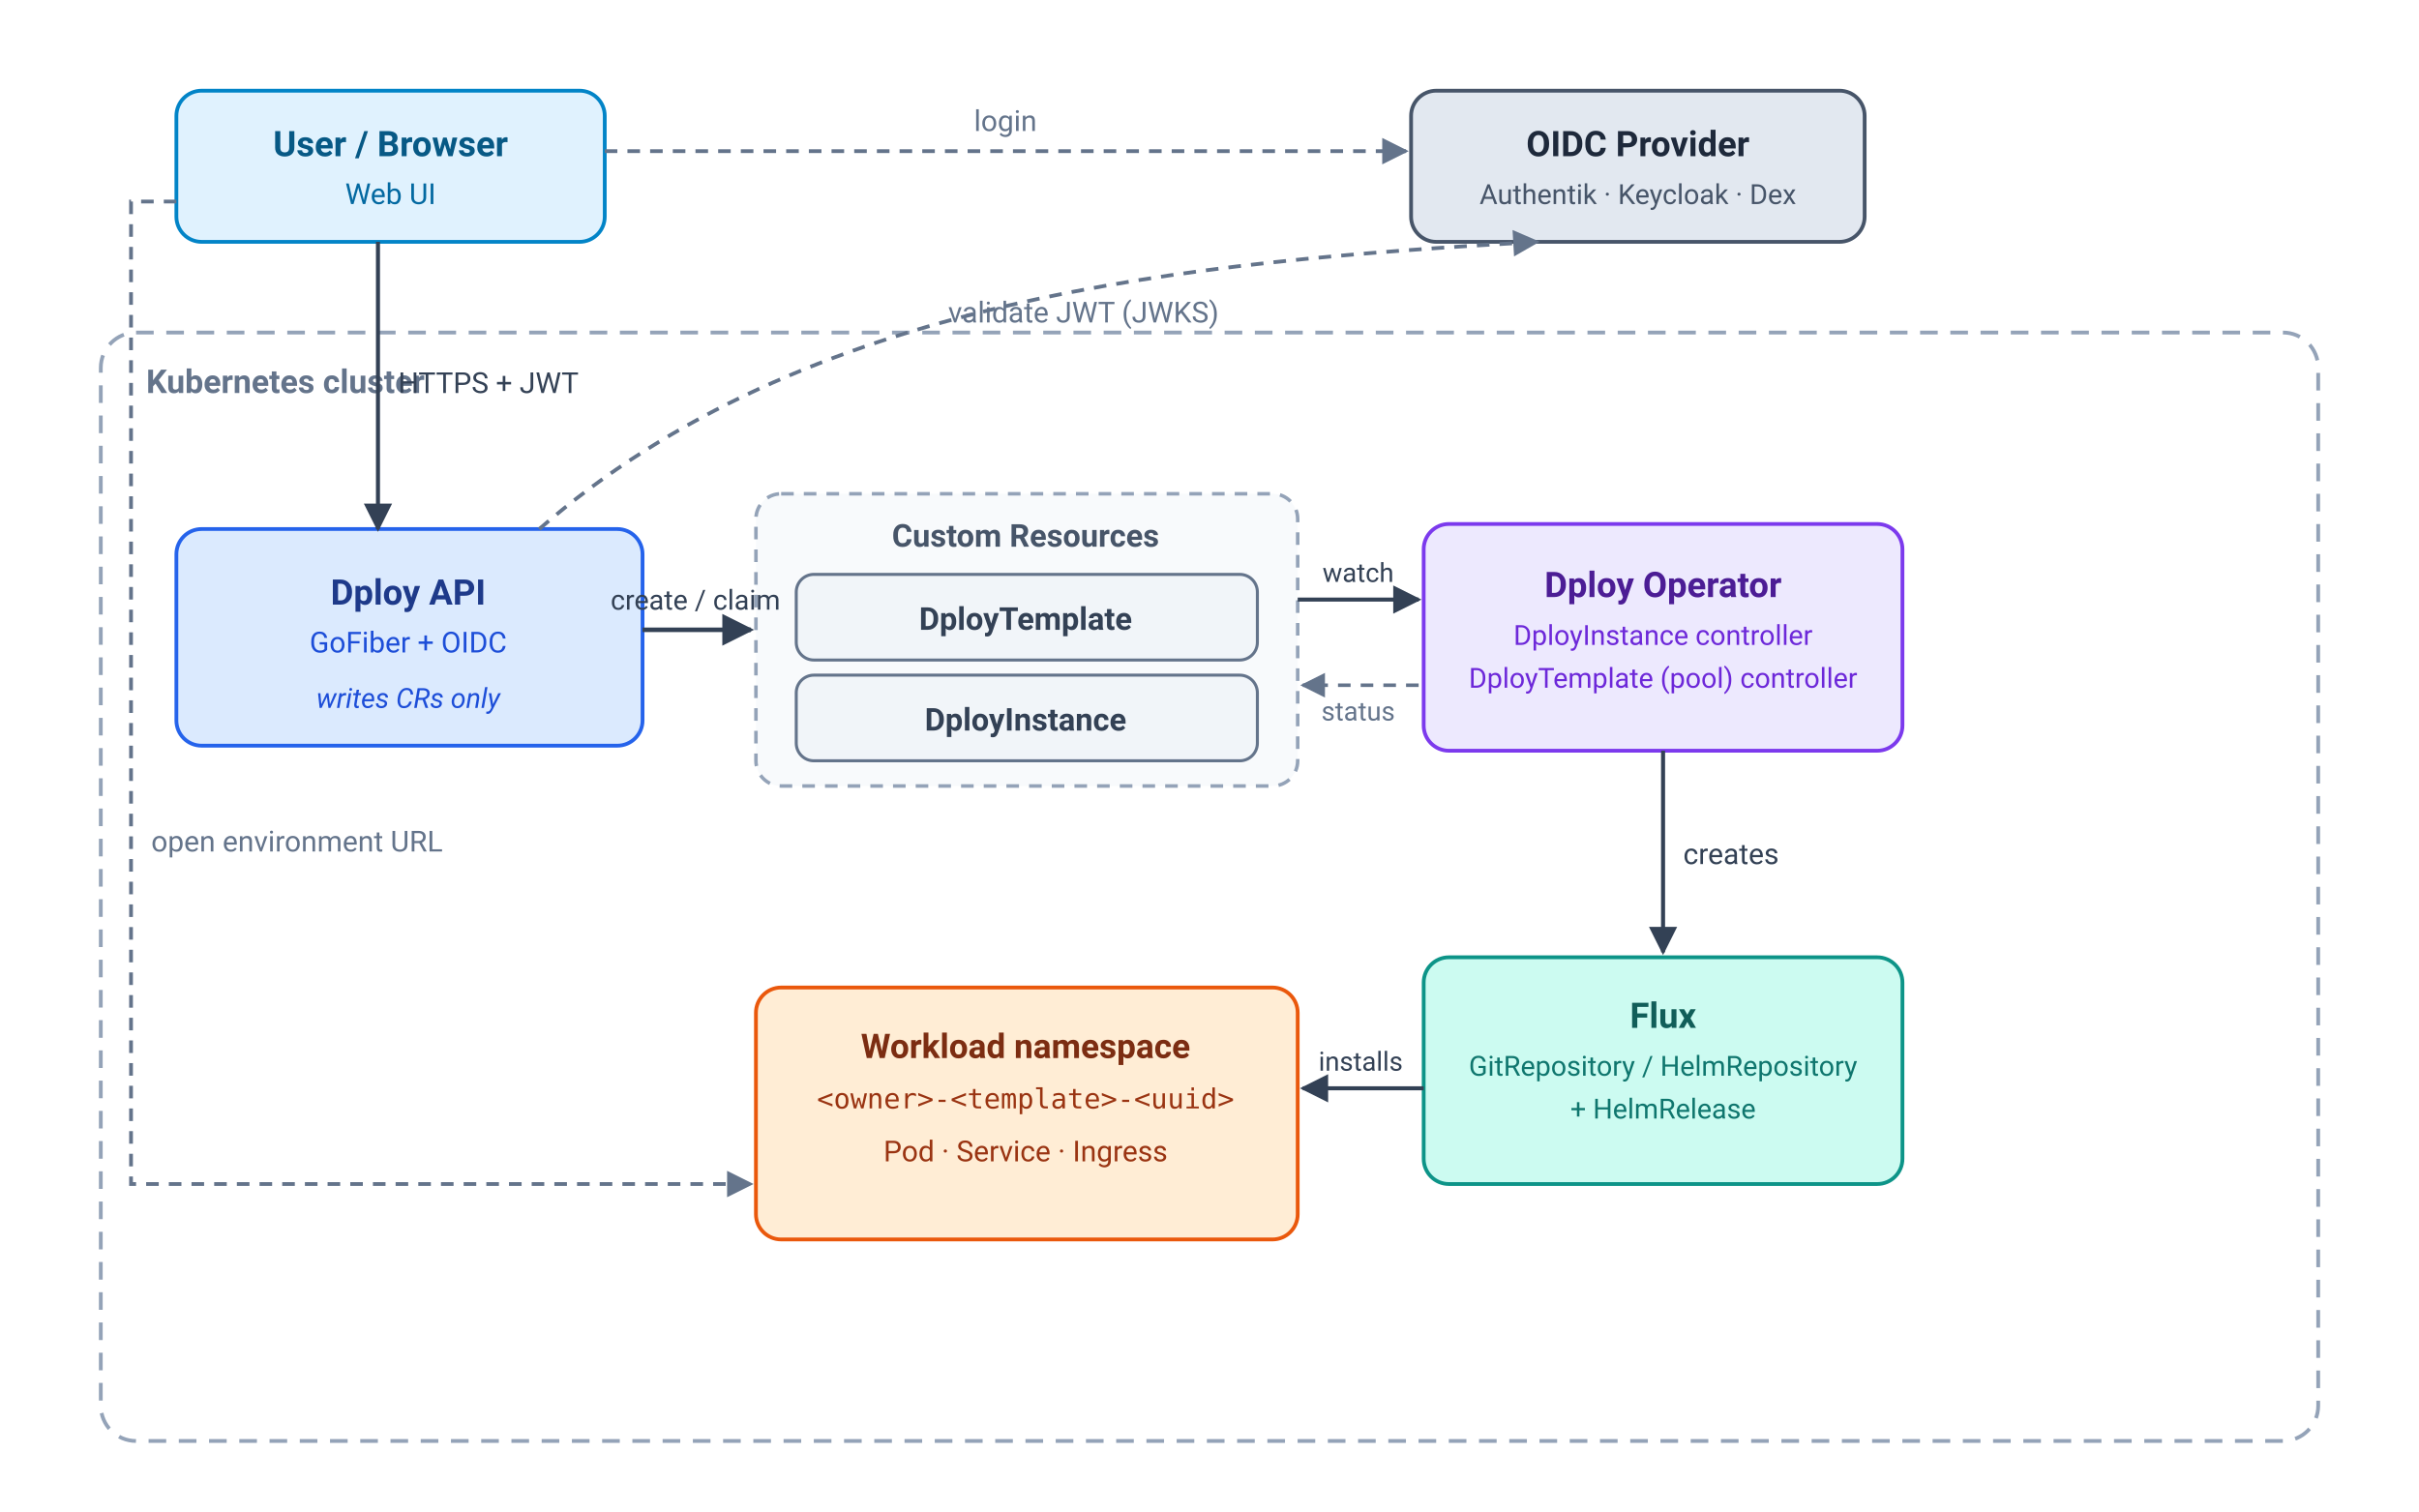
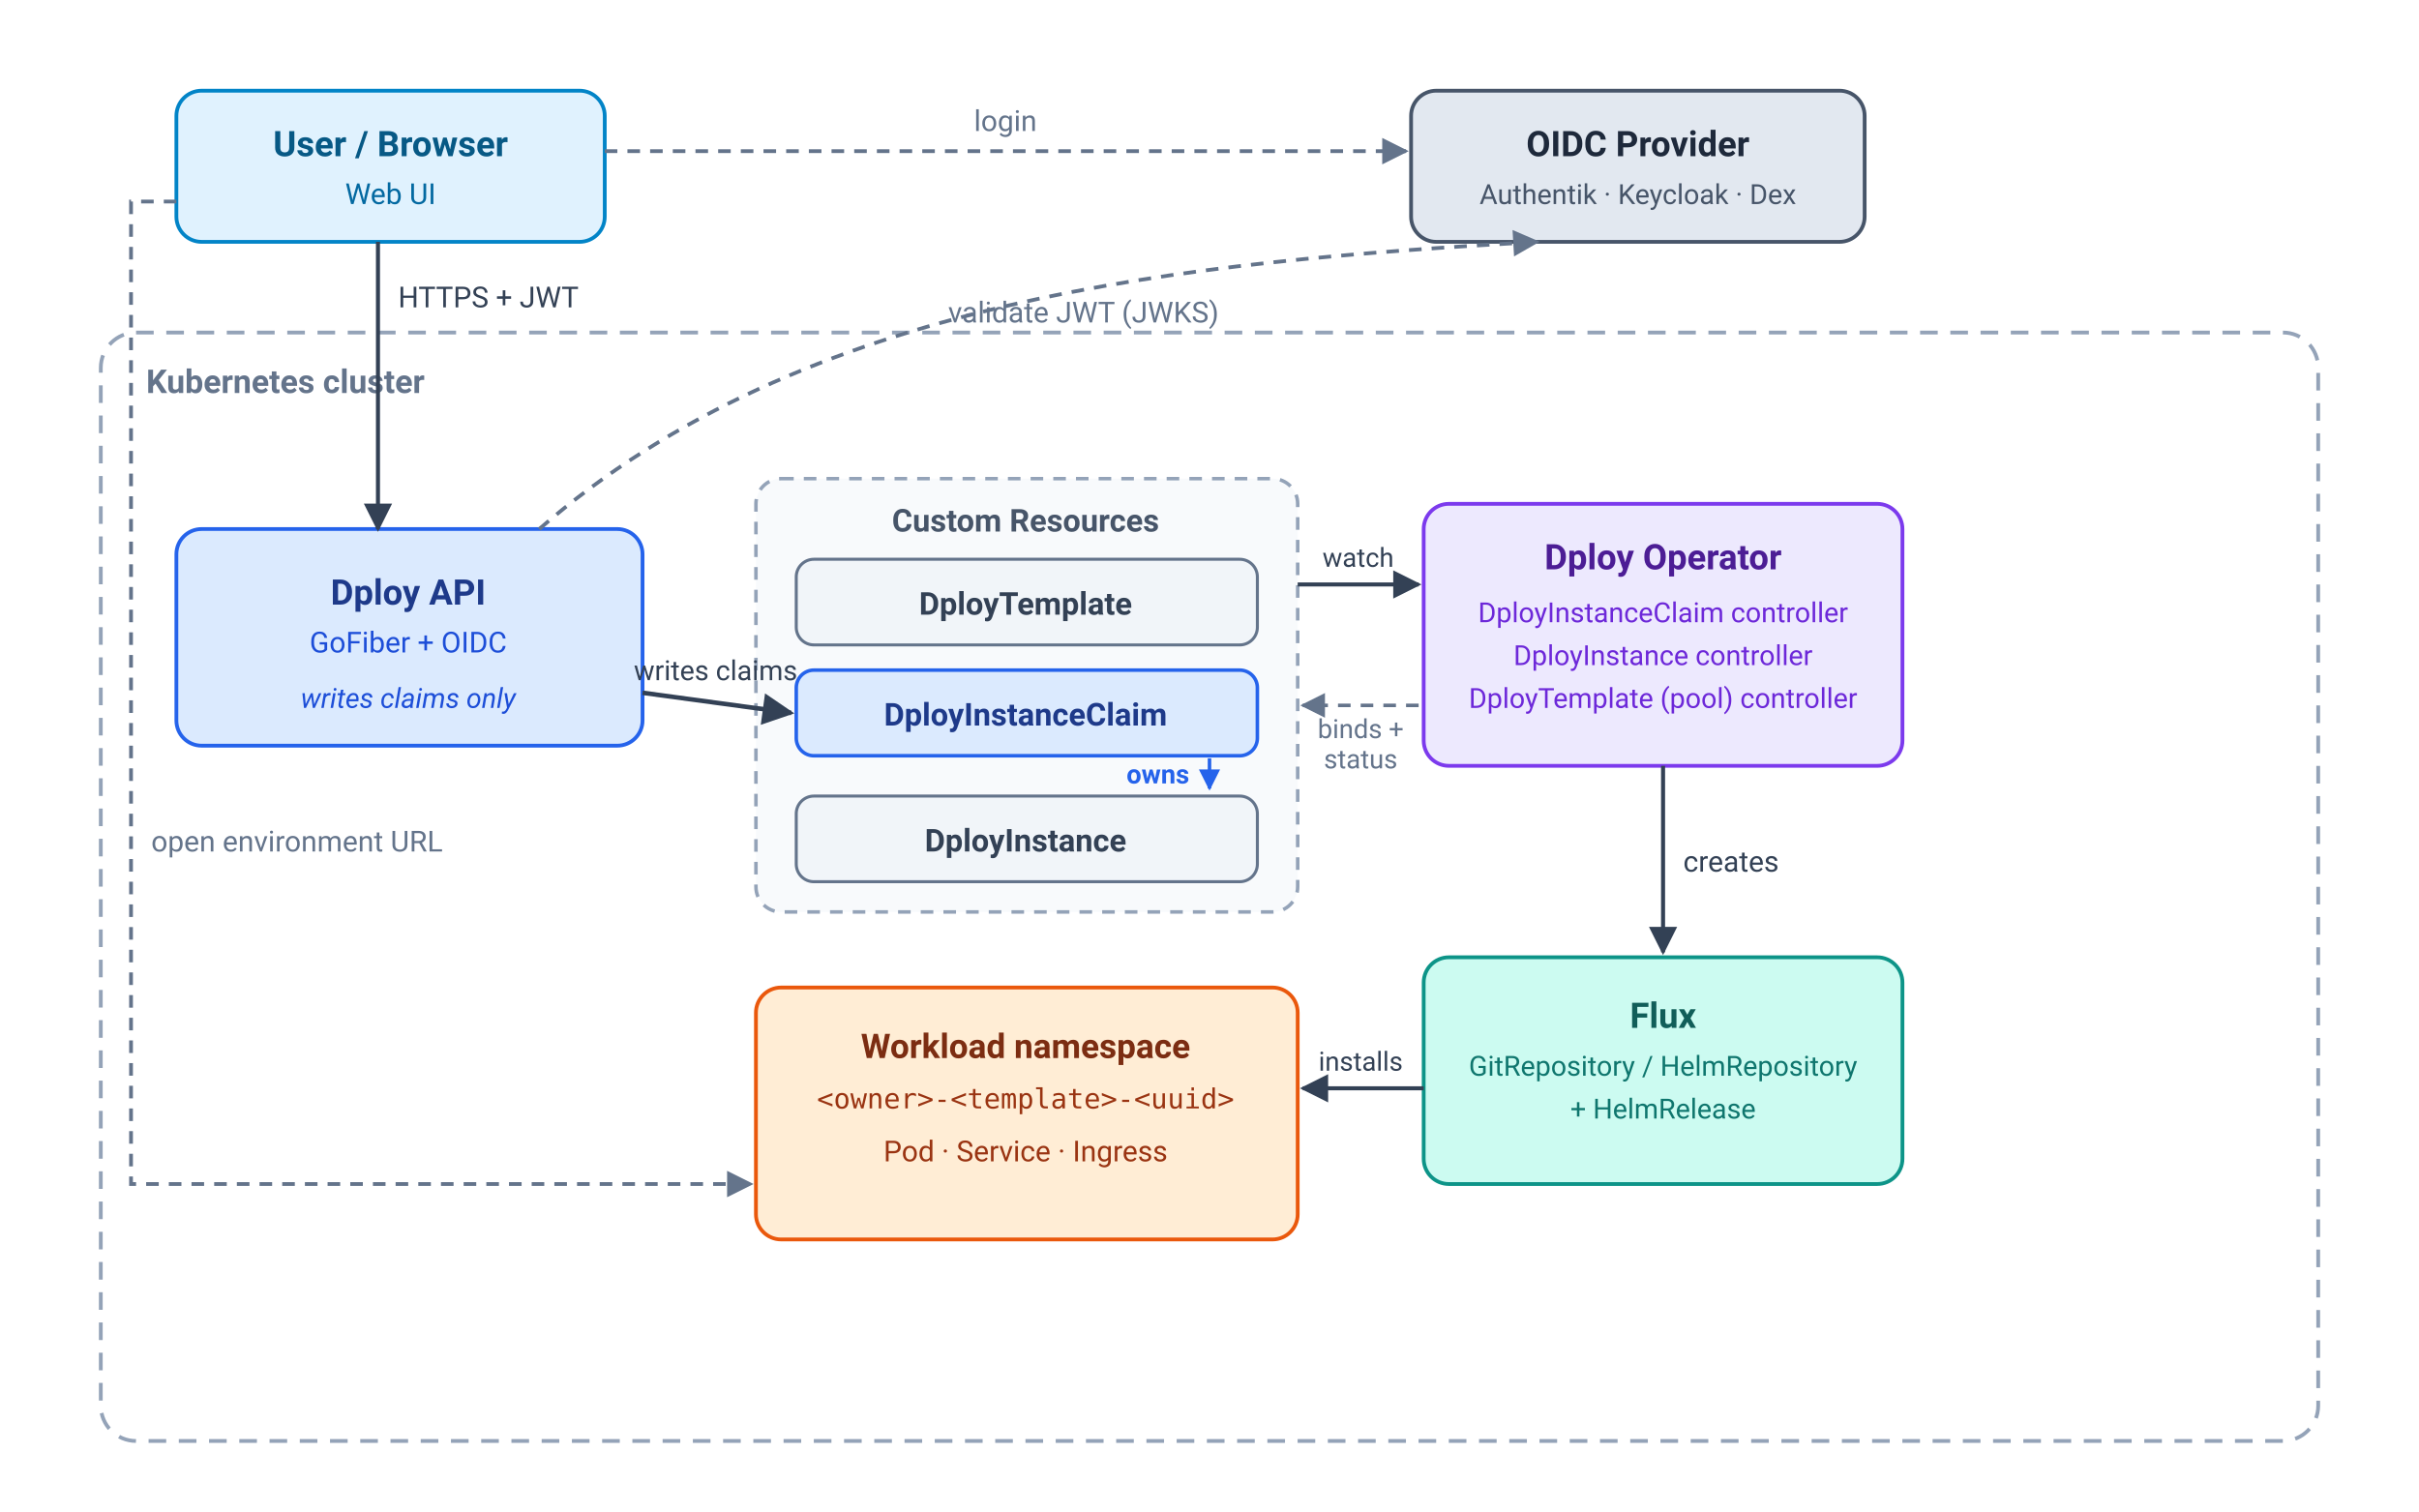
- <svg xmlns="http://www.w3.org/2000/svg" content="&lt;mxfile host=&quot;app.diagrams.net&quot; type=&quot;device&quot;&gt;   &lt;diagram name=&quot;Dploy architecture&quot; id=&quot;dploy-arch&quot;&gt;     &lt;mxGraphModel dx=&quot;960&quot; dy=&quot;600&quot; grid=&quot;1&quot; gridSize=&quot;10&quot; guides=&quot;1&quot; tooltips=&quot;1&quot; connect=&quot;1&quot; arrows=&quot;1&quot; fold=&quot;1&quot; page=&quot;1&quot; pageScale=&quot;1&quot; pageWidth=&quot;960&quot; pageHeight=&quot;600&quot; math=&quot;0&quot; shadow=&quot;0&quot;&gt;       &lt;root&gt;         &lt;mxCell id=&quot;0&quot; /&gt;         &lt;mxCell id=&quot;1&quot; parent=&quot;0&quot; /&gt;          &lt;mxCell id=&quot;cluster&quot; value=&quot;Kubernetes cluster&quot; style=&quot;rounded=1;dashed=1;fillColor=none;strokeColor=#94a3b8;align=left;verticalAlign=top;spacingLeft=12;spacingTop=8;fontColor=#64748b;fontSize=12;fontStyle=1&quot; vertex=&quot;1&quot; parent=&quot;1&quot;&gt;           &lt;mxGeometry x=&quot;40&quot; y=&quot;132&quot; width=&quot;880&quot; height=&quot;440&quot; as=&quot;geometry&quot; /&gt;         &lt;/mxCell&gt;          &lt;mxCell id=&quot;browser&quot; value=&quot;User / Browser&amp;#10;Web UI&quot; style=&quot;rounded=1;whiteSpace=wrap;html=1;fillColor=#e0f2fe;strokeColor=#0284c7;fontColor=#075985;fontSize=13&quot; vertex=&quot;1&quot; parent=&quot;1&quot;&gt;           &lt;mxGeometry x=&quot;70&quot; y=&quot;36&quot; width=&quot;170&quot; height=&quot;60&quot; as=&quot;geometry&quot; /&gt;         &lt;/mxCell&gt;         &lt;mxCell id=&quot;oidc&quot; value=&quot;OIDC Provider&amp;#10;Authentik · Keycloak · Dex&quot; style=&quot;rounded=1;whiteSpace=wrap;html=1;fillColor=#e2e8f0;strokeColor=#475569;fontColor=#1e293b;fontSize=13&quot; vertex=&quot;1&quot; parent=&quot;1&quot;&gt;           &lt;mxGeometry x=&quot;560&quot; y=&quot;36&quot; width=&quot;180&quot; height=&quot;60&quot; as=&quot;geometry&quot; /&gt;         &lt;/mxCell&gt;          &lt;mxCell id=&quot;api&quot; value=&quot;Dploy API&amp;#10;GoFiber + OIDC&amp;#10;(writes CRs only)&quot; style=&quot;rounded=1;whiteSpace=wrap;html=1;fillColor=#dbeafe;strokeColor=#2563eb;fontColor=#1e3a8a;fontSize=13&quot; vertex=&quot;1&quot; parent=&quot;1&quot;&gt;           &lt;mxGeometry x=&quot;70&quot; y=&quot;210&quot; width=&quot;185&quot; height=&quot;86&quot; as=&quot;geometry&quot; /&gt;         &lt;/mxCell&gt;          &lt;mxCell id=&quot;crgroup&quot; value=&quot;Custom Resources&quot; style=&quot;rounded=1;dashed=1;whiteSpace=wrap;html=1;fillColor=#f8fafc;strokeColor=#94a3b8;align=center;verticalAlign=top;spacingTop=4;fontColor=#475569;fontSize=12&quot; vertex=&quot;1&quot; parent=&quot;1&quot;&gt;           &lt;mxGeometry x=&quot;300&quot; y=&quot;196&quot; width=&quot;215&quot; height=&quot;116&quot; as=&quot;geometry&quot; /&gt;         &lt;/mxCell&gt;         &lt;mxCell id=&quot;template&quot; value=&quot;DployTemplate&quot; style=&quot;rounded=1;whiteSpace=wrap;html=1;fillColor=#f1f5f9;strokeColor=#64748b;fontColor=#334155;fontSize=12&quot; vertex=&quot;1&quot; parent=&quot;1&quot;&gt;           &lt;mxGeometry x=&quot;316&quot; y=&quot;228&quot; width=&quot;183&quot; height=&quot;34&quot; as=&quot;geometry&quot; /&gt;         &lt;/mxCell&gt;         &lt;mxCell id=&quot;instance&quot; value=&quot;DployInstance&quot; style=&quot;rounded=1;whiteSpace=wrap;html=1;fillColor=#f1f5f9;strokeColor=#64748b;fontColor=#334155;fontSize=12&quot; vertex=&quot;1&quot; parent=&quot;1&quot;&gt;           &lt;mxGeometry x=&quot;316&quot; y=&quot;268&quot; width=&quot;183&quot; height=&quot;34&quot; as=&quot;geometry&quot; /&gt;         &lt;/mxCell&gt;          &lt;mxCell id=&quot;operator&quot; value=&quot;Dploy Operator&amp;#10;DployInstance controller&amp;#10;DployTemplate (pool) controller&quot; style=&quot;rounded=1;whiteSpace=wrap;html=1;fillColor=#ede9fe;strokeColor=#7c3aed;fontColor=#4c1d95;fontSize=13&quot; vertex=&quot;1&quot; parent=&quot;1&quot;&gt;           &lt;mxGeometry x=&quot;565&quot; y=&quot;208&quot; width=&quot;190&quot; height=&quot;90&quot; as=&quot;geometry&quot; /&gt;         &lt;/mxCell&gt;          &lt;mxCell id=&quot;flux&quot; value=&quot;Flux&amp;#10;GitRepository / HelmRepository&amp;#10;+ HelmRelease&quot; style=&quot;rounded=1;whiteSpace=wrap;html=1;fillColor=#ccfbf1;strokeColor=#0d9488;fontColor=#115e59;fontSize=13&quot; vertex=&quot;1&quot; parent=&quot;1&quot;&gt;           &lt;mxGeometry x=&quot;565&quot; y=&quot;380&quot; width=&quot;190&quot; height=&quot;90&quot; as=&quot;geometry&quot; /&gt;         &lt;/mxCell&gt;          &lt;mxCell id=&quot;workload&quot; value=&quot;Workload namespace&amp;#10;&amp;lt;owner&amp;gt;-&amp;lt;template&amp;gt;-&amp;lt;uuid&amp;gt;&amp;#10;Pod · Service · Ingress&quot; style=&quot;rounded=1;whiteSpace=wrap;html=1;fillColor=#ffedd5;strokeColor=#ea580c;fontColor=#7c2d12;fontSize=13&quot; vertex=&quot;1&quot; parent=&quot;1&quot;&gt;           &lt;mxGeometry x=&quot;300&quot; y=&quot;392&quot; width=&quot;215&quot; height=&quot;100&quot; as=&quot;geometry&quot; /&gt;         &lt;/mxCell&gt;          &lt;mxCell id=&quot;e_br_api&quot; value=&quot;HTTPS + JWT&quot; style=&quot;endArrow=block;html=1;rounded=1;strokeColor=#334155;fontColor=#334155;fontSize=11&quot; edge=&quot;1&quot; parent=&quot;1&quot; source=&quot;browser&quot; target=&quot;api&quot;&gt;           &lt;mxGeometry relative=&quot;1&quot; as=&quot;geometry&quot; /&gt;         &lt;/mxCell&gt;         &lt;mxCell id=&quot;e_br_oidc&quot; value=&quot;login&quot; style=&quot;endArrow=block;html=1;dashed=1;strokeColor=#64748b;fontColor=#64748b;fontSize=11&quot; edge=&quot;1&quot; parent=&quot;1&quot; source=&quot;browser&quot; target=&quot;oidc&quot;&gt;           &lt;mxGeometry relative=&quot;1&quot; as=&quot;geometry&quot; /&gt;         &lt;/mxCell&gt;         &lt;mxCell id=&quot;e_api_oidc&quot; value=&quot;validate JWT (JWKS)&quot; style=&quot;endArrow=block;html=1;dashed=1;strokeColor=#64748b;fontColor=#64748b;fontSize=11&quot; edge=&quot;1&quot; parent=&quot;1&quot; source=&quot;api&quot; target=&quot;oidc&quot;&gt;           &lt;mxGeometry relative=&quot;1&quot; as=&quot;geometry&quot; /&gt;         &lt;/mxCell&gt;         &lt;mxCell id=&quot;e_api_cr&quot; value=&quot;create / claim&quot; style=&quot;endArrow=block;html=1;rounded=1;strokeColor=#334155;fontColor=#334155;fontSize=11&quot; edge=&quot;1&quot; parent=&quot;1&quot; source=&quot;api&quot; target=&quot;crgroup&quot;&gt;           &lt;mxGeometry relative=&quot;1&quot; as=&quot;geometry&quot; /&gt;         &lt;/mxCell&gt;         &lt;mxCell id=&quot;e_cr_op&quot; value=&quot;watch&quot; style=&quot;endArrow=block;html=1;rounded=1;strokeColor=#334155;fontColor=#334155;fontSize=11&quot; edge=&quot;1&quot; parent=&quot;1&quot; source=&quot;crgroup&quot; target=&quot;operator&quot;&gt;           &lt;mxGeometry relative=&quot;1&quot; as=&quot;geometry&quot; /&gt;         &lt;/mxCell&gt;         &lt;mxCell id=&quot;e_op_cr&quot; value=&quot;status&quot; style=&quot;endArrow=block;html=1;dashed=1;strokeColor=#64748b;fontColor=#64748b;fontSize=11;exitX=0.5;exitY=1;entryX=0.5;entryY=1&quot; edge=&quot;1&quot; parent=&quot;1&quot; source=&quot;operator&quot; target=&quot;crgroup&quot;&gt;           &lt;mxGeometry relative=&quot;1&quot; as=&quot;geometry&quot; /&gt;         &lt;/mxCell&gt;         &lt;mxCell id=&quot;e_op_flux&quot; value=&quot;creates&quot; style=&quot;endArrow=block;html=1;rounded=1;strokeColor=#334155;fontColor=#334155;fontSize=11&quot; edge=&quot;1&quot; parent=&quot;1&quot; source=&quot;operator&quot; target=&quot;flux&quot;&gt;           &lt;mxGeometry relative=&quot;1&quot; as=&quot;geometry&quot; /&gt;         &lt;/mxCell&gt;         &lt;mxCell id=&quot;e_flux_wl&quot; value=&quot;installs&quot; style=&quot;endArrow=block;html=1;rounded=1;strokeColor=#334155;fontColor=#334155;fontSize=11&quot; edge=&quot;1&quot; parent=&quot;1&quot; source=&quot;flux&quot; target=&quot;workload&quot;&gt;           &lt;mxGeometry relative=&quot;1&quot; as=&quot;geometry&quot; /&gt;         &lt;/mxCell&gt;         &lt;mxCell id=&quot;e_br_wl&quot; value=&quot;open environment URL&quot; style=&quot;endArrow=block;html=1;dashed=1;rounded=1;strokeColor=#64748b;fontColor=#64748b;fontSize=11;exitX=0;exitY=0.5;entryX=0;entryY=0.5&quot; edge=&quot;1&quot; parent=&quot;1&quot; source=&quot;browser&quot; target=&quot;workload&quot;&gt;           &lt;mxGeometry relative=&quot;1&quot; as=&quot;geometry&quot; /&gt;         &lt;/mxCell&gt;       &lt;/root&gt;     &lt;/mxGraphModel&gt;   &lt;/diagram&gt; &lt;/mxfile&gt; " viewBox="0 0 960 600" width="960" height="600" font-family="ui-sans-serif, system-ui, -apple-system, Segoe UI, Roboto, sans-serif" role="img" aria-label="Dploy architecture. The browser talks to the Dploy API which writes DployTemplate and DployInstance custom resources. The operator watches those resources and creates Flux GitRepository, HelmRepository and HelmRelease resources, which install the environment into a per-instance workload namespace. The browser opens the environment URL directly.">
+ <svg xmlns="http://www.w3.org/2000/svg" content="&lt;mxfile host=&quot;app.diagrams.net&quot; type=&quot;device&quot;&gt;   &lt;diagram name=&quot;Dploy architecture&quot; id=&quot;dploy-arch&quot;&gt;     &lt;mxGraphModel dx=&quot;960&quot; dy=&quot;600&quot; grid=&quot;1&quot; gridSize=&quot;10&quot; guides=&quot;1&quot; tooltips=&quot;1&quot; connect=&quot;1&quot; arrows=&quot;1&quot; fold=&quot;1&quot; page=&quot;1&quot; pageScale=&quot;1&quot; pageWidth=&quot;960&quot; pageHeight=&quot;600&quot; math=&quot;0&quot; shadow=&quot;0&quot;&gt;       &lt;root&gt;         &lt;mxCell id=&quot;0&quot; /&gt;         &lt;mxCell id=&quot;1&quot; parent=&quot;0&quot; /&gt;          &lt;mxCell id=&quot;cluster&quot; value=&quot;Kubernetes cluster&quot; style=&quot;rounded=1;dashed=1;fillColor=none;strokeColor=#94a3b8;align=left;verticalAlign=top;spacingLeft=12;spacingTop=8;fontColor=#64748b;fontSize=12;fontStyle=1&quot; vertex=&quot;1&quot; parent=&quot;1&quot;&gt;           &lt;mxGeometry x=&quot;40&quot; y=&quot;132&quot; width=&quot;880&quot; height=&quot;440&quot; as=&quot;geometry&quot; /&gt;         &lt;/mxCell&gt;          &lt;mxCell id=&quot;browser&quot; value=&quot;User / Browser&amp;#10;Web UI&quot; style=&quot;rounded=1;whiteSpace=wrap;html=1;fillColor=#e0f2fe;strokeColor=#0284c7;fontColor=#075985;fontSize=13&quot; vertex=&quot;1&quot; parent=&quot;1&quot;&gt;           &lt;mxGeometry x=&quot;70&quot; y=&quot;36&quot; width=&quot;170&quot; height=&quot;60&quot; as=&quot;geometry&quot; /&gt;         &lt;/mxCell&gt;         &lt;mxCell id=&quot;oidc&quot; value=&quot;OIDC Provider&amp;#10;Authentik · Keycloak · Dex&quot; style=&quot;rounded=1;whiteSpace=wrap;html=1;fillColor=#e2e8f0;strokeColor=#475569;fontColor=#1e293b;fontSize=13&quot; vertex=&quot;1&quot; parent=&quot;1&quot;&gt;           &lt;mxGeometry x=&quot;560&quot; y=&quot;36&quot; width=&quot;180&quot; height=&quot;60&quot; as=&quot;geometry&quot; /&gt;         &lt;/mxCell&gt;          &lt;mxCell id=&quot;api&quot; value=&quot;Dploy API&amp;#10;GoFiber + OIDC&amp;#10;(writes claims only)&quot; style=&quot;rounded=1;whiteSpace=wrap;html=1;fillColor=#dbeafe;strokeColor=#2563eb;fontColor=#1e3a8a;fontSize=13&quot; vertex=&quot;1&quot; parent=&quot;1&quot;&gt;           &lt;mxGeometry x=&quot;70&quot; y=&quot;210&quot; width=&quot;185&quot; height=&quot;86&quot; as=&quot;geometry&quot; /&gt;         &lt;/mxCell&gt;          &lt;mxCell id=&quot;crgroup&quot; value=&quot;Custom Resources&quot; style=&quot;rounded=1;dashed=1;whiteSpace=wrap;html=1;fillColor=#f8fafc;strokeColor=#94a3b8;align=center;verticalAlign=top;spacingTop=4;fontColor=#475569;fontSize=12&quot; vertex=&quot;1&quot; parent=&quot;1&quot;&gt;           &lt;mxGeometry x=&quot;300&quot; y=&quot;190&quot; width=&quot;215&quot; height=&quot;172&quot; as=&quot;geometry&quot; /&gt;         &lt;/mxCell&gt;         &lt;mxCell id=&quot;template&quot; value=&quot;DployTemplate&quot; style=&quot;rounded=1;whiteSpace=wrap;html=1;fillColor=#f1f5f9;strokeColor=#64748b;fontColor=#334155;fontSize=12&quot; vertex=&quot;1&quot; parent=&quot;1&quot;&gt;           &lt;mxGeometry x=&quot;316&quot; y=&quot;222&quot; width=&quot;183&quot; height=&quot;34&quot; as=&quot;geometry&quot; /&gt;         &lt;/mxCell&gt;         &lt;mxCell id=&quot;claim&quot; value=&quot;DployInstanceClaim&quot; style=&quot;rounded=1;whiteSpace=wrap;html=1;fillColor=#dbeafe;strokeColor=#2563eb;fontColor=#1e3a8a;fontSize=12;fontStyle=1&quot; vertex=&quot;1&quot; parent=&quot;1&quot;&gt;           &lt;mxGeometry x=&quot;316&quot; y=&quot;266&quot; width=&quot;183&quot; height=&quot;34&quot; as=&quot;geometry&quot; /&gt;         &lt;/mxCell&gt;         &lt;mxCell id=&quot;instance&quot; value=&quot;DployInstance&quot; style=&quot;rounded=1;whiteSpace=wrap;html=1;fillColor=#f1f5f9;strokeColor=#64748b;fontColor=#334155;fontSize=12&quot; vertex=&quot;1&quot; parent=&quot;1&quot;&gt;           &lt;mxGeometry x=&quot;316&quot; y=&quot;316&quot; width=&quot;183&quot; height=&quot;34&quot; as=&quot;geometry&quot; /&gt;         &lt;/mxCell&gt;         &lt;mxCell id=&quot;e_owns&quot; value=&quot;owns&quot; style=&quot;endArrow=block;html=1;rounded=1;strokeColor=#2563eb;fontColor=#2563eb;fontSize=10;exitX=0.95;exitY=1;entryX=0.95;entryY=0&quot; edge=&quot;1&quot; parent=&quot;1&quot; source=&quot;claim&quot; target=&quot;instance&quot;&gt;           &lt;mxGeometry relative=&quot;1&quot; as=&quot;geometry&quot; /&gt;         &lt;/mxCell&gt;          &lt;mxCell id=&quot;operator&quot; value=&quot;Dploy Operator&amp;#10;DployInstanceClaim controller&amp;#10;DployInstance controller&amp;#10;DployTemplate (pool) controller&quot; style=&quot;rounded=1;whiteSpace=wrap;html=1;fillColor=#ede9fe;strokeColor=#7c3aed;fontColor=#4c1d95;fontSize=13&quot; vertex=&quot;1&quot; parent=&quot;1&quot;&gt;           &lt;mxGeometry x=&quot;565&quot; y=&quot;200&quot; width=&quot;190&quot; height=&quot;104&quot; as=&quot;geometry&quot; /&gt;         &lt;/mxCell&gt;          &lt;mxCell id=&quot;flux&quot; value=&quot;Flux&amp;#10;GitRepository / HelmRepository&amp;#10;+ HelmRelease&quot; style=&quot;rounded=1;whiteSpace=wrap;html=1;fillColor=#ccfbf1;strokeColor=#0d9488;fontColor=#115e59;fontSize=13&quot; vertex=&quot;1&quot; parent=&quot;1&quot;&gt;           &lt;mxGeometry x=&quot;565&quot; y=&quot;380&quot; width=&quot;190&quot; height=&quot;90&quot; as=&quot;geometry&quot; /&gt;         &lt;/mxCell&gt;          &lt;mxCell id=&quot;workload&quot; value=&quot;Workload namespace&amp;#10;&amp;lt;owner&amp;gt;-&amp;lt;template&amp;gt;-&amp;lt;uuid&amp;gt;&amp;#10;Pod · Service · Ingress&quot; style=&quot;rounded=1;whiteSpace=wrap;html=1;fillColor=#ffedd5;strokeColor=#ea580c;fontColor=#7c2d12;fontSize=13&quot; vertex=&quot;1&quot; parent=&quot;1&quot;&gt;           &lt;mxGeometry x=&quot;300&quot; y=&quot;392&quot; width=&quot;215&quot; height=&quot;100&quot; as=&quot;geometry&quot; /&gt;         &lt;/mxCell&gt;          &lt;mxCell id=&quot;e_br_api&quot; value=&quot;HTTPS + JWT&quot; style=&quot;endArrow=block;html=1;rounded=1;strokeColor=#334155;fontColor=#334155;fontSize=11&quot; edge=&quot;1&quot; parent=&quot;1&quot; source=&quot;browser&quot; target=&quot;api&quot;&gt;           &lt;mxGeometry relative=&quot;1&quot; as=&quot;geometry&quot; /&gt;         &lt;/mxCell&gt;         &lt;mxCell id=&quot;e_br_oidc&quot; value=&quot;login&quot; style=&quot;endArrow=block;html=1;dashed=1;strokeColor=#64748b;fontColor=#64748b;fontSize=11&quot; edge=&quot;1&quot; parent=&quot;1&quot; source=&quot;browser&quot; target=&quot;oidc&quot;&gt;           &lt;mxGeometry relative=&quot;1&quot; as=&quot;geometry&quot; /&gt;         &lt;/mxCell&gt;         &lt;mxCell id=&quot;e_api_oidc&quot; value=&quot;validate JWT (JWKS)&quot; style=&quot;endArrow=block;html=1;dashed=1;strokeColor=#64748b;fontColor=#64748b;fontSize=11&quot; edge=&quot;1&quot; parent=&quot;1&quot; source=&quot;api&quot; target=&quot;oidc&quot;&gt;           &lt;mxGeometry relative=&quot;1&quot; as=&quot;geometry&quot; /&gt;         &lt;/mxCell&gt;         &lt;mxCell id=&quot;e_api_cr&quot; value=&quot;writes claims&quot; style=&quot;endArrow=block;html=1;rounded=1;strokeColor=#334155;fontColor=#334155;fontSize=11&quot; edge=&quot;1&quot; parent=&quot;1&quot; source=&quot;api&quot; target=&quot;claim&quot;&gt;           &lt;mxGeometry relative=&quot;1&quot; as=&quot;geometry&quot; /&gt;         &lt;/mxCell&gt;         &lt;mxCell id=&quot;e_cr_op&quot; value=&quot;watch&quot; style=&quot;endArrow=block;html=1;rounded=1;strokeColor=#334155;fontColor=#334155;fontSize=11&quot; edge=&quot;1&quot; parent=&quot;1&quot; source=&quot;crgroup&quot; target=&quot;operator&quot;&gt;           &lt;mxGeometry relative=&quot;1&quot; as=&quot;geometry&quot; /&gt;         &lt;/mxCell&gt;         &lt;mxCell id=&quot;e_op_cr&quot; value=&quot;binds + status&quot; style=&quot;endArrow=block;html=1;dashed=1;strokeColor=#64748b;fontColor=#64748b;fontSize=11;exitX=0.5;exitY=1;entryX=0.5;entryY=1&quot; edge=&quot;1&quot; parent=&quot;1&quot; source=&quot;operator&quot; target=&quot;crgroup&quot;&gt;           &lt;mxGeometry relative=&quot;1&quot; as=&quot;geometry&quot; /&gt;         &lt;/mxCell&gt;         &lt;mxCell id=&quot;e_op_flux&quot; value=&quot;creates&quot; style=&quot;endArrow=block;html=1;rounded=1;strokeColor=#334155;fontColor=#334155;fontSize=11&quot; edge=&quot;1&quot; parent=&quot;1&quot; source=&quot;operator&quot; target=&quot;flux&quot;&gt;           &lt;mxGeometry relative=&quot;1&quot; as=&quot;geometry&quot; /&gt;         &lt;/mxCell&gt;         &lt;mxCell id=&quot;e_flux_wl&quot; value=&quot;installs&quot; style=&quot;endArrow=block;html=1;rounded=1;strokeColor=#334155;fontColor=#334155;fontSize=11&quot; edge=&quot;1&quot; parent=&quot;1&quot; source=&quot;flux&quot; target=&quot;workload&quot;&gt;           &lt;mxGeometry relative=&quot;1&quot; as=&quot;geometry&quot; /&gt;         &lt;/mxCell&gt;         &lt;mxCell id=&quot;e_br_wl&quot; value=&quot;open environment URL&quot; style=&quot;endArrow=block;html=1;dashed=1;rounded=1;strokeColor=#64748b;fontColor=#64748b;fontSize=11;exitX=0;exitY=0.5;entryX=0;entryY=0.5&quot; edge=&quot;1&quot; parent=&quot;1&quot; source=&quot;browser&quot; target=&quot;workload&quot;&gt;           &lt;mxGeometry relative=&quot;1&quot; as=&quot;geometry&quot; /&gt;         &lt;/mxCell&gt;       &lt;/root&gt;     &lt;/mxGraphModel&gt;   &lt;/diagram&gt; &lt;/mxfile&gt;" viewBox="0 0 960 600" width="960" height="600" font-family="ui-sans-serif, system-ui, -apple-system, Segoe UI, Roboto, sans-serif" role="img" aria-label="Dploy architecture. The browser talks to the Dploy API, which writes DployInstanceClaim custom resources and nothing else. The operator watches the claims, binds each one to a DployInstance it then owns, and creates Flux GitRepository, HelmRepository and HelmRelease resources, which install the environment into a per-instance workload namespace. The operator writes the instance status back onto the claim. The browser opens the environment URL directly.">
  <defs>
    <marker id="arrow" viewBox="0 0 10 10" refX="9" refY="5" markerWidth="7" markerHeight="7" orient="auto-start-reverse">
      <path d="M0,0 L10,5 L0,10 z" fill="#334155" />
    </marker>
    <marker id="arrowDash" viewBox="0 0 10 10" refX="9" refY="5" markerWidth="7" markerHeight="7" orient="auto-start-reverse">
      <path d="M0,0 L10,5 L0,10 z" fill="#64748b" />
+     </marker>
+     <marker id="arrowOwns" viewBox="0 0 10 10" refX="9" refY="5" markerWidth="6" markerHeight="6" orient="auto-start-reverse">
+       <path d="M0,0 L10,5 L0,10 z" fill="#2563eb" />
    </marker>
  </defs>
  <rect x="40" y="132" width="880" height="440" rx="14" fill="none" stroke="#94a3b8" stroke-width="1.5" stroke-dasharray="7 5" />
  <text x="58" y="156" fill="#64748b" font-size="13" font-weight="600">Kubernetes cluster</text>
  <rect x="70" y="36" width="170" height="60" rx="10" fill="#e0f2fe" stroke="#0284c7" stroke-width="1.5" />
  <text x="155" y="62" text-anchor="middle" fill="#075985" font-size="14" font-weight="700">User / Browser</text>
  <text x="155" y="81" text-anchor="middle" fill="#0369a1" font-size="11.5">Web UI</text>
  <rect x="560" y="36" width="180" height="60" rx="10" fill="#e2e8f0" stroke="#475569" stroke-width="1.5" />
  <text x="650" y="62" text-anchor="middle" fill="#1e293b" font-size="14" font-weight="700">OIDC Provider</text>
  <text x="650" y="81" text-anchor="middle" fill="#475569" font-size="11">Authentik · Keycloak · Dex</text>
  <rect x="70" y="210" width="185" height="86" rx="10" fill="#dbeafe" stroke="#2563eb" stroke-width="1.5" />
  <text x="162" y="240" text-anchor="middle" fill="#1e3a8a" font-size="14" font-weight="700">Dploy API</text>
  <text x="162" y="259" text-anchor="middle" fill="#1d4ed8" font-size="11.5">GoFiber + OIDC</text>
-   <text x="162" y="281" text-anchor="middle" fill="#1d4ed8" font-size="11" font-style="italic">writes CRs only</text>
-   <rect x="300" y="196" width="215" height="116" rx="10" fill="#f8fafc" stroke="#94a3b8" stroke-width="1.4" stroke-dasharray="5 4" />
-   <text x="407" y="217" text-anchor="middle" fill="#475569" font-size="12.5" font-weight="600">Custom Resources</text>
-   <rect x="316" y="228" width="183" height="34" rx="7" fill="#f1f5f9" stroke="#64748b" stroke-width="1.2" />
-   <text x="407" y="250" text-anchor="middle" fill="#334155" font-size="12.5" font-weight="600">DployTemplate</text>
-   <rect x="316" y="268" width="183" height="34" rx="7" fill="#f1f5f9" stroke="#64748b" stroke-width="1.2" />
-   <text x="407" y="290" text-anchor="middle" fill="#334155" font-size="12.5" font-weight="600">DployInstance</text>
-   <rect x="565" y="208" width="190" height="90" rx="10" fill="#ede9fe" stroke="#7c3aed" stroke-width="1.5" />
-   <text x="660" y="237" text-anchor="middle" fill="#4c1d95" font-size="14" font-weight="700">Dploy Operator</text>
-   <text x="660" y="256" text-anchor="middle" fill="#6d28d9" font-size="11">DployInstance controller</text>
-   <text x="660" y="273" text-anchor="middle" fill="#6d28d9" font-size="11">DployTemplate (pool) controller</text>
+   <text x="162" y="281" text-anchor="middle" fill="#1d4ed8" font-size="11" font-style="italic">writes claims only</text>
+   <rect x="300" y="190" width="215" height="172" rx="10" fill="#f8fafc" stroke="#94a3b8" stroke-width="1.4" stroke-dasharray="5 4" />
+   <text x="407" y="211" text-anchor="middle" fill="#475569" font-size="12.5" font-weight="600">Custom Resources</text>
+   <rect x="316" y="222" width="183" height="34" rx="7" fill="#f1f5f9" stroke="#64748b" stroke-width="1.2" />
+   <text x="407" y="244" text-anchor="middle" fill="#334155" font-size="12.5" font-weight="600">DployTemplate</text>
+   <rect x="316" y="266" width="183" height="34" rx="7" fill="#dbeafe" stroke="#2563eb" stroke-width="1.4" />
+   <text x="407" y="288" text-anchor="middle" fill="#1e3a8a" font-size="12.5" font-weight="700">DployInstanceClaim</text>
+   <path d="M480,301 L480,313" fill="none" stroke="#2563eb" stroke-width="1.4" marker-end="url(#arrowOwns)" />
+   <text x="472" y="311" text-anchor="end" fill="#2563eb" font-size="10.5" font-weight="600">owns</text>
+   <rect x="316" y="316" width="183" height="34" rx="7" fill="#f1f5f9" stroke="#64748b" stroke-width="1.2" />
+   <text x="407" y="338" text-anchor="middle" fill="#334155" font-size="12.5" font-weight="600">DployInstance</text>
+   <rect x="565" y="200" width="190" height="104" rx="10" fill="#ede9fe" stroke="#7c3aed" stroke-width="1.5" />
+   <text x="660" y="226" text-anchor="middle" fill="#4c1d95" font-size="14" font-weight="700">Dploy Operator</text>
+   <text x="660" y="247" text-anchor="middle" fill="#6d28d9" font-size="11">DployInstanceClaim controller</text>
+   <text x="660" y="264" text-anchor="middle" fill="#6d28d9" font-size="11">DployInstance controller</text>
+   <text x="660" y="281" text-anchor="middle" fill="#6d28d9" font-size="11">DployTemplate (pool) controller</text>
  <rect x="565" y="380" width="190" height="90" rx="10" fill="#ccfbf1" stroke="#0d9488" stroke-width="1.5" />
  <text x="660" y="408" text-anchor="middle" fill="#115e59" font-size="14" font-weight="700">Flux</text>
  <text x="660" y="427" text-anchor="middle" fill="#0f766e" font-size="11">GitRepository / HelmRepository</text>
  <text x="660" y="444" text-anchor="middle" fill="#0f766e" font-size="11">+ HelmRelease</text>
  <rect x="300" y="392" width="215" height="100" rx="10" fill="#ffedd5" stroke="#ea580c" stroke-width="1.5" />
  <text x="407" y="420" text-anchor="middle" fill="#7c2d12" font-size="13.5" font-weight="700">Workload namespace</text>
  <text x="407" y="440" text-anchor="middle" fill="#9a3412" font-size="11" font-family="ui-monospace, SFMono-Regular, Menlo, monospace">&lt;owner&gt;-&lt;template&gt;-&lt;uuid&gt;</text>
  <text x="407" y="461" text-anchor="middle" fill="#9a3412" font-size="11.5">Pod · Service · Ingress</text>
  <path d="M150,96 L150,210" fill="none" stroke="#334155" stroke-width="1.6" marker-end="url(#arrow)" />
-   <text x="158" y="156" fill="#334155" font-size="11.5">HTTPS + JWT</text>
+   <text x="158" y="122" fill="#334155" font-size="11.5">HTTPS + JWT</text>
  <path d="M240,60 L558,60" fill="none" stroke="#64748b" stroke-width="1.5" stroke-dasharray="5 4" marker-end="url(#arrowDash)" />
  <text x="399" y="52" text-anchor="middle" fill="#64748b" font-size="11.5">login</text>
  <path d="M214,210 C 320,118 470,104 610,96" fill="none" stroke="#64748b" stroke-width="1.5" stroke-dasharray="5 4" marker-end="url(#arrowDash)" />
  <text x="430" y="128" text-anchor="middle" fill="#64748b" font-size="11.5">validate JWT (JWKS)</text>
-   <path d="M255,250 L298,250" fill="none" stroke="#334155" stroke-width="1.8" marker-end="url(#arrow)" />
-   <text x="276" y="242" text-anchor="middle" fill="#334155" font-size="11">create / claim</text>
-   <path d="M515,238 L563,238" fill="none" stroke="#334155" stroke-width="1.6" marker-end="url(#arrow)" />
-   <text x="539" y="231" text-anchor="middle" fill="#334155" font-size="10.5">watch</text>
-   <path d="M563,272 L517,272" fill="none" stroke="#64748b" stroke-width="1.4" stroke-dasharray="5 4" marker-end="url(#arrowDash)" />
-   <text x="539" y="286" text-anchor="middle" fill="#64748b" font-size="10.5">status</text>
-   <path d="M660,298 L660,378" fill="none" stroke="#334155" stroke-width="1.6" marker-end="url(#arrow)" />
-   <text x="668" y="343" fill="#334155" font-size="11.5">creates</text>
+   <path d="M255,275 L314,283" fill="none" stroke="#334155" stroke-width="1.8" marker-end="url(#arrow)" />
+   <text x="284" y="270" text-anchor="middle" fill="#334155" font-size="11">writes claims</text>
+   <path d="M515,232 L563,232" fill="none" stroke="#334155" stroke-width="1.6" marker-end="url(#arrow)" />
+   <text x="539" y="225" text-anchor="middle" fill="#334155" font-size="10.5">watch</text>
+   <path d="M563,280 L517,280" fill="none" stroke="#64748b" stroke-width="1.4" stroke-dasharray="5 4" marker-end="url(#arrowDash)" />
+   <text x="540" y="293" text-anchor="middle" fill="#64748b" font-size="10.5">binds +</text>
+   <text x="540" y="305" text-anchor="middle" fill="#64748b" font-size="10.5">status</text>
+   <path d="M660,304 L660,378" fill="none" stroke="#334155" stroke-width="1.6" marker-end="url(#arrow)" />
+   <text x="668" y="346" fill="#334155" font-size="11.5">creates</text>
  <path d="M565,432 L517,432" fill="none" stroke="#334155" stroke-width="1.6" marker-end="url(#arrow)" />
  <text x="540" y="425" text-anchor="middle" fill="#334155" font-size="10.5">installs</text>
  <path d="M70,80 L52,80 L52,470 L298,470" fill="none" stroke="#64748b" stroke-width="1.5" stroke-dasharray="5 4" marker-end="url(#arrowDash)" />
  <text x="60" y="338" fill="#64748b" font-size="11.5">open environment URL</text>
</svg>
